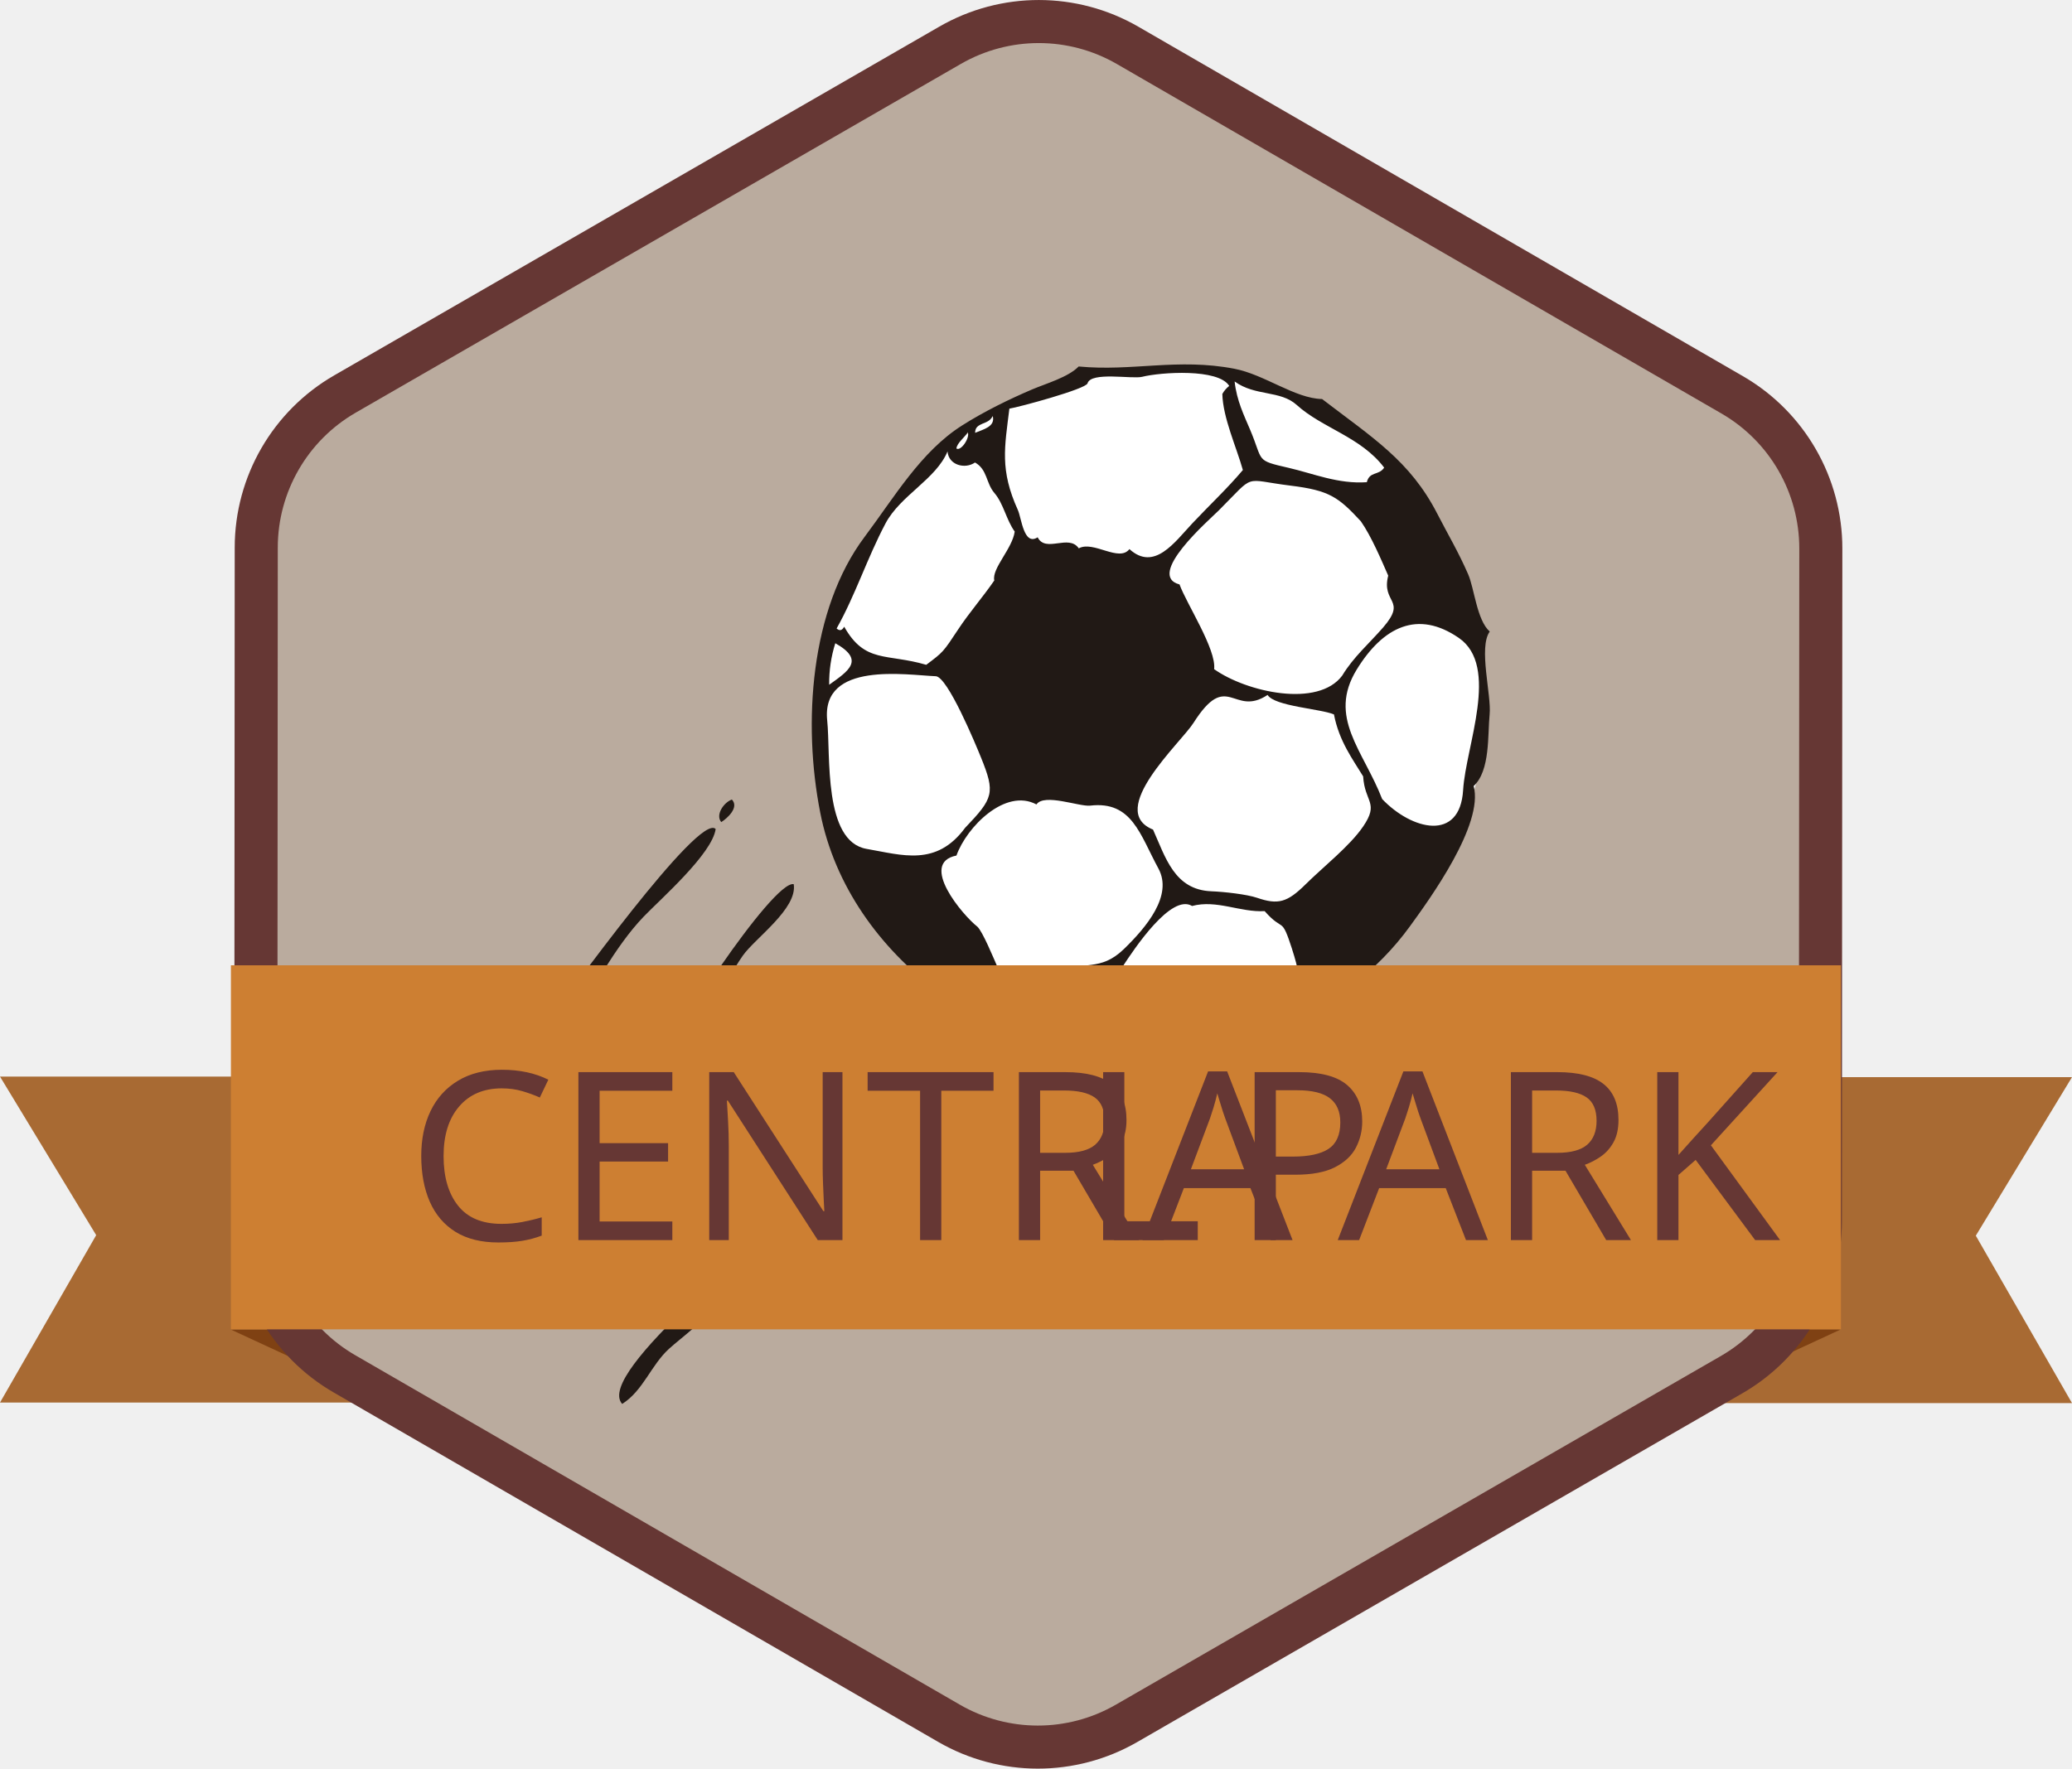
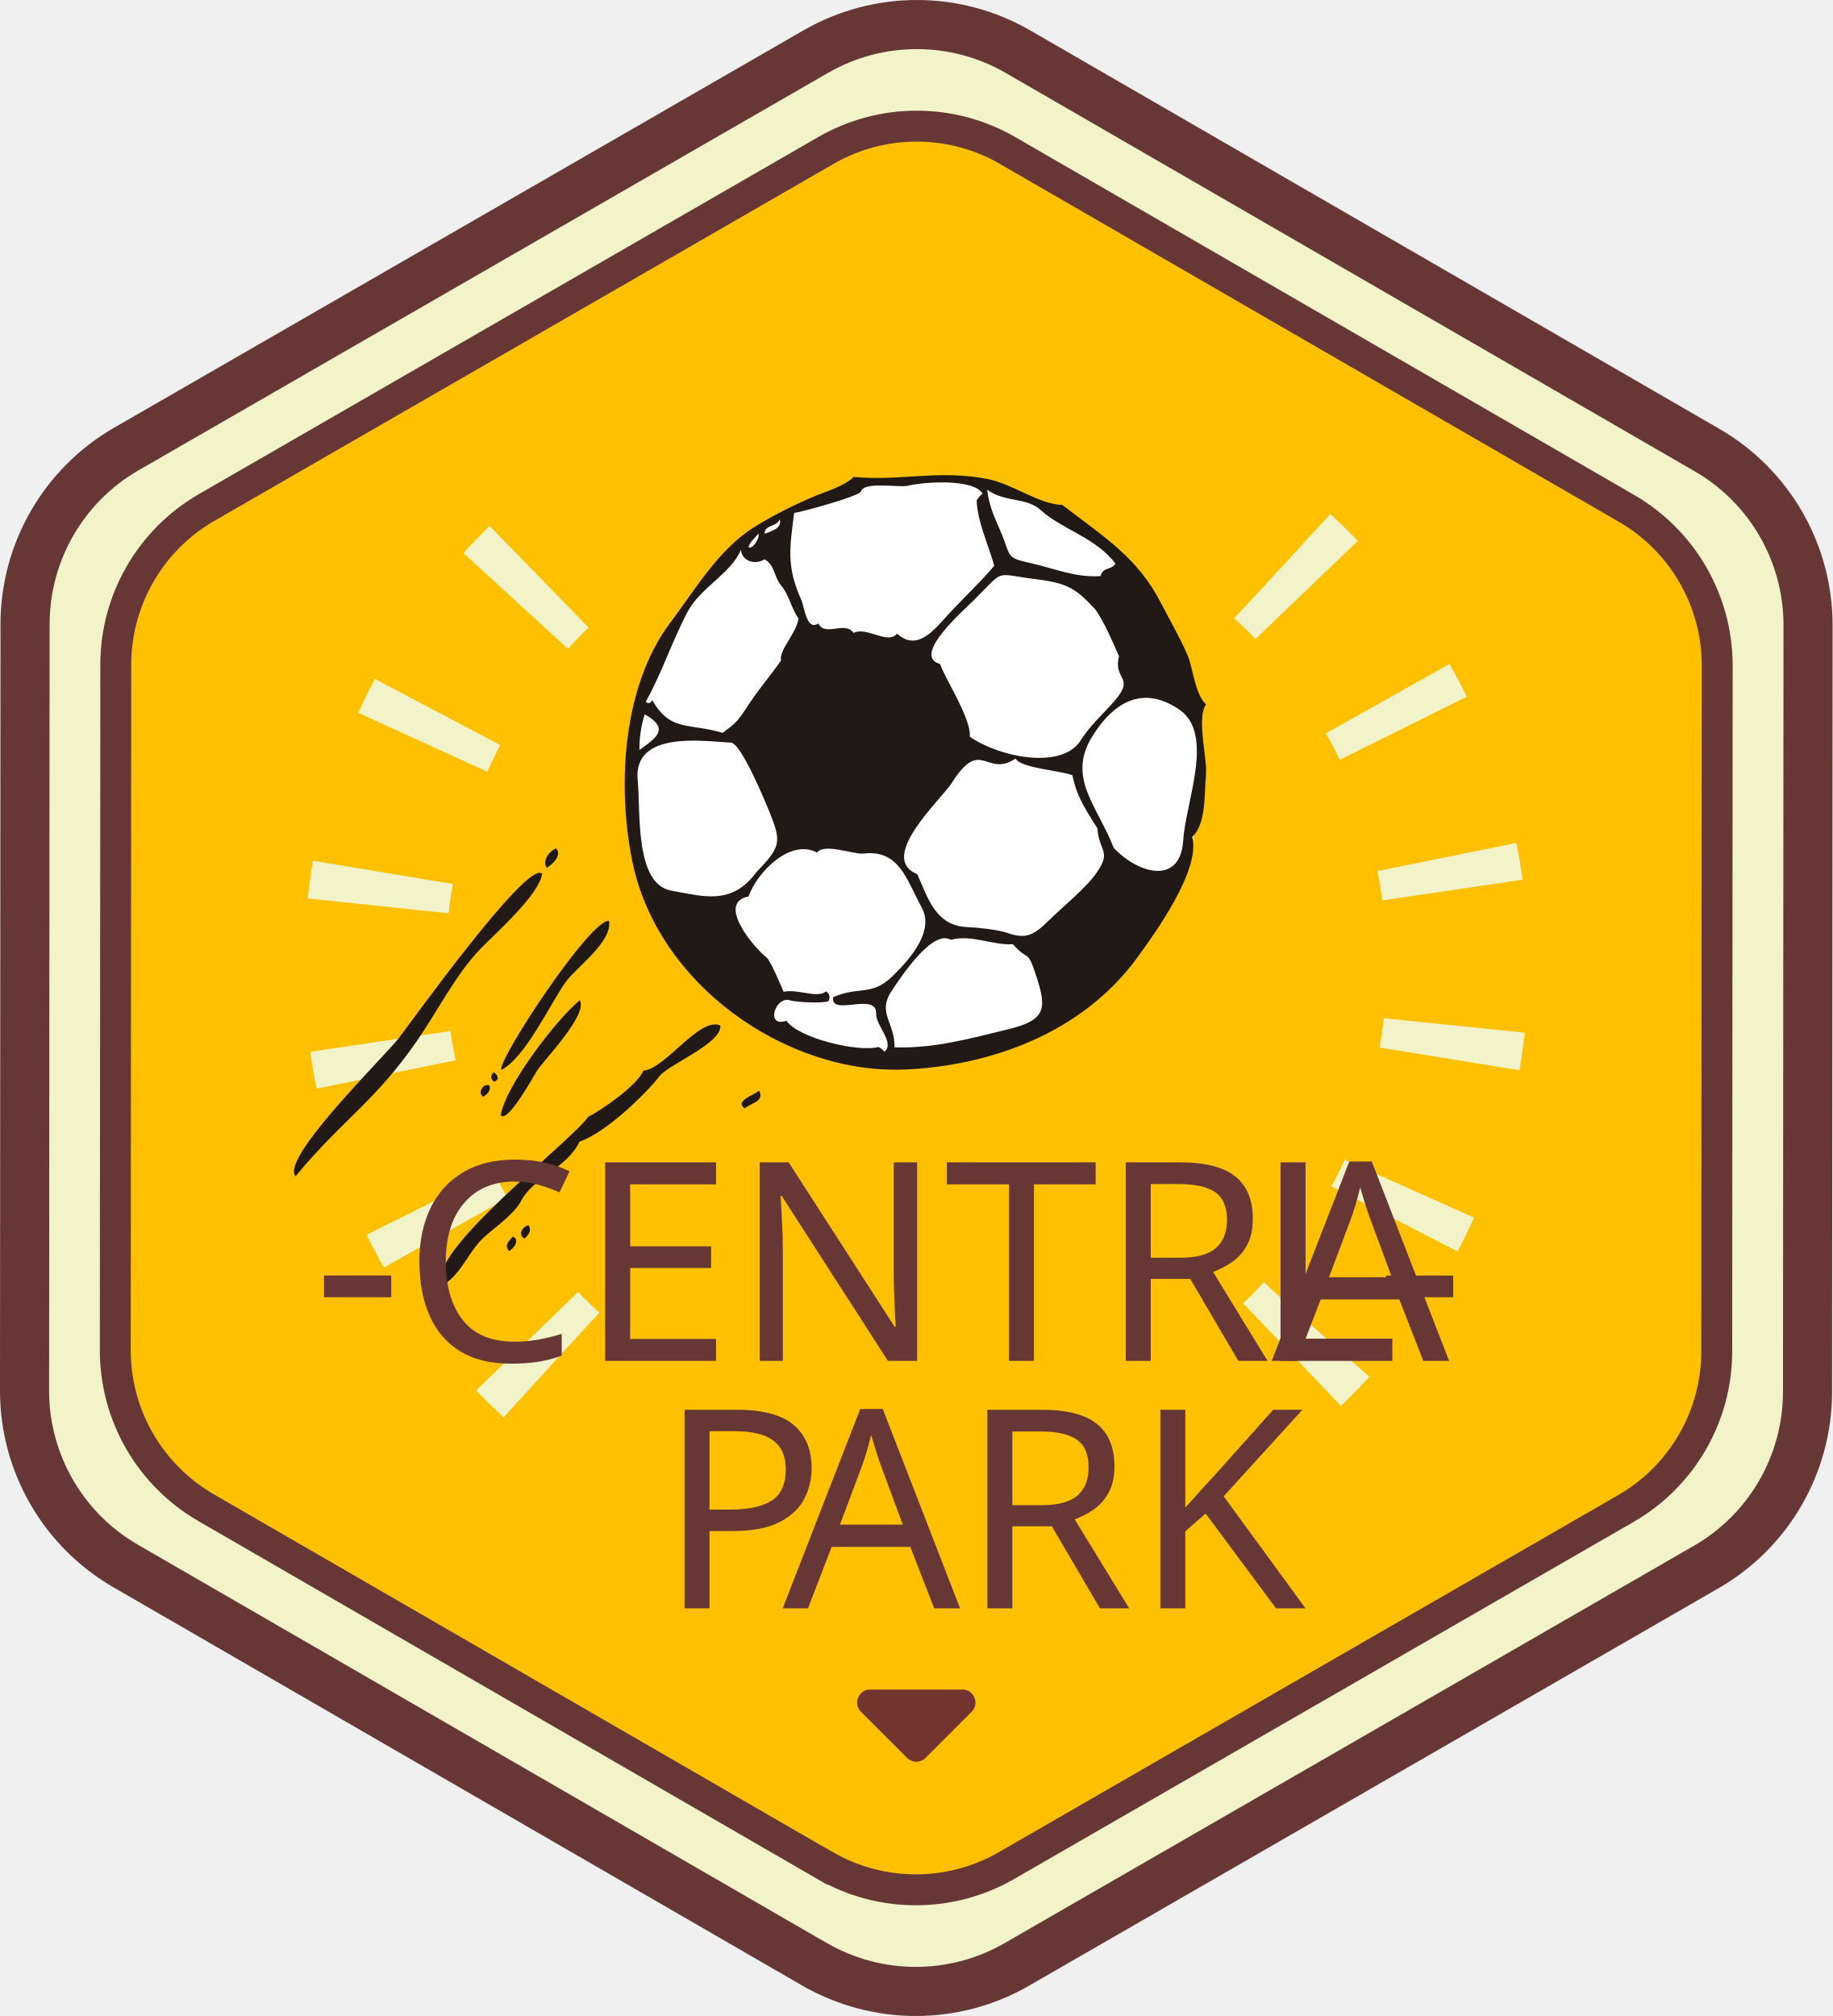
- <svg xmlns="http://www.w3.org/2000/svg" id="Layer_2" data-name="Layer 2" viewBox="0 0 547.98 467.88">
+ <svg xmlns="http://www.w3.org/2000/svg" id="Layer_2" data-name="Layer 2" viewBox="0 0 426.3 468.99">
  <defs>
    <style>
      .cls-1 {
-         fill: #baab9e;
+         letter-spacing: -.05em;
      }

-       .cls-1, .cls-2, .cls-3, .cls-4, .cls-5, .cls-6 {
+       .cls-2 {
+         fill: #733430;
+       }
+ 
+       .cls-2, .cls-3, .cls-4, .cls-5, .cls-6 {
        stroke-width: 0px;
      }

-       .cls-2 {
-         fill: #cd7f32;
+       .cls-3 {
+         fill: #ffc000;
      }

      .cls-7 {
        fill: #663734;
        font-family: LondrinaSolid-Regular, 'Londrina Solid';
-         font-size: 62.23px;
+         font-size: 64.69px;
      }

-       .cls-3 {
-         fill: #7f4113;
+       .cls-8 {
+         stroke-width: 11.42px;
+       }
+ 
+       .cls-8, .cls-9, .cls-10 {
+         fill: none;
+         stroke-miterlimit: 10;
+       }
+ 
+       .cls-8, .cls-10 {
+         stroke: #663734;
      }

      .cls-4 {
        fill: #fff;
      }

-       .cls-4, .cls-6 {
+       .cls-4, .cls-5 {
        fill-rule: evenodd;
      }

+       .cls-11 {
+         letter-spacing: 0em;
+       }
+ 
      .cls-5 {
-         fill: #a86a33;
+         fill: #211915;
+       }
+ 
+       .cls-9 {
+         stroke: #f2f3c9;
+         stroke-dasharray: 0 0 7.23 28.93;
+         stroke-width: 54.33px;
      }

      .cls-6 {
-         fill: #211915;
-       }
- 
-       .cls-8 {
-         letter-spacing: -.02em;
-       }
- 
-       .cls-9 {
-         fill: none;
-         stroke: #663734;
-         stroke-miterlimit: 10;
-         stroke-width: 11.39px;
+         fill: #f2f3c9;
      }

      .cls-10 {
-         letter-spacing: -.05em;
+         stroke-width: 7.19px;
+       }
+ 
+       .cls-12 {
+         letter-spacing: -.03em;
      }
    </style>
  </defs>
  <g id="Layer_1-2" data-name="Layer 1">
-     <g id="CentralPark_Badge_-_Bronze" data-name="CentralPark Badge - Bronze">
-       <polygon class="cls-5" points="103.1 371.03 0 371.03 25.44 326.75 0 284.8 103.1 284.8 103.1 371.03" />
-       <polygon class="cls-3" points="103.02 371.15 103.02 351.73 61.07 351.73 103.02 371.15" />
-       <polygon class="cls-5" points="444.88 371.18 547.98 371.18 522.54 326.89 547.98 284.95 444.88 284.95 444.88 371.18" />
-       <polygon class="cls-3" points="444.91 371.1 444.91 351.67 486.87 351.67 444.91 371.1" />
-       <path class="cls-1" d="m251.32,452.7l-157.6-91.13c-14.31-8.27-23.12-23.55-23.11-40.08l.12-175.37c.01-16.53,8.84-31.8,23.16-40.05L251.62,15.15c14.32-8.26,31.96-8.24,46.27.03l157.6,91.13c14.31,8.27,23.12,23.55,23.11,40.08l-.12,175.37c-.01,16.53-8.84,31.8-23.16,40.05l-157.72,90.92c-14.32,8.26-31.96,8.24-46.27-.03Z" />
-       <path class="cls-9" d="m250.98,455.88l-159.89-92.45c-14.52-8.39-23.45-23.9-23.44-40.67l.12-177.92c.01-16.77,8.97-32.26,23.5-40.63L251.28,11.97c14.53-8.37,32.42-8.36,46.94.03l159.89,92.45c14.52,8.39,23.45,23.9,23.44,40.67l-.12,177.92c-.01,16.77-8.97,32.26-23.5,40.63l-160.01,92.24c-14.53,8.37-32.42,8.36-46.94-.03Z" />
+     <g id="CentralPark_Badge_-_Champion" data-name="CentralPark Badge - Champion">
+       <path class="cls-3" d="m189.47,456.96L29.21,364.29c-14.55-8.41-23.51-23.95-23.5-40.76l.12-178.34c.01-16.81,8.99-32.34,23.55-40.73L189.78,12c14.56-8.39,32.5-8.38,47.05.03l160.27,92.67c14.55,8.41,23.51,23.95,23.5,40.76l-.12,178.34c-.01,16.81-8.99,32.34-23.55,40.73l-160.39,92.46c-14.56,8.39-32.5,8.38-47.05-.03Z" />
      <g>
-         <path class="cls-4" d="m392.93,188.08c0,46.91-46.33,89.94-95.21,89.94s-80.85-43.04-80.85-89.94,42.17-91.09,91.05-91.09,85.01,44.19,85.01,91.09Z" />
-         <path class="cls-6" d="m209.04,319.68c-4.5,7.02-51.99,43.48-44.49,51.72,5.61-3.57,7.61-10.27,12.42-14.62,3.28-2.98,9.37-7.23,11.35-11.07,3.83-7.46,14.28-10.24,18.09-18.41,7.7-2.5,20.02-14.2,24.59-20.09,2.95-3.8,19.3-10.13,18.82-15.69-6.52-2.78-16.96,13.48-23.81,13.94-1.37,4.2-13.28,12.53-16.97,14.22Zm47.14-33.49c-.95,1.2-7.84,3.11-4.42,5.5,1.54-1.56,6.26-2.06,4.42-5.5Zm-77.03,49.51c2.01-1.46,3.1-3.63,1.06-4.49-1.28,1.42-2.7,2.82-1.06,4.49Zm4.6-3.85c1.59-1.28,2.29-2.64,1.34-4.14-1.53.19-3.53,2.59-1.34,4.14Zm4.1-52.02c2.24-3.37,15.58-17.09,13.05-21.52-7.39,6.08-22.9,26.45-24.4,35.49,2.17,2.64,10.36-12.47,11.35-13.97Zm-16.74,8.25c1.75-1.04,2.25-2.2,1.94-3.43-1.62-1.02-4,2.11-1.94,3.43Zm3.28-7.56c-1.15.98-1.13,1.96.07,2.95,1.53-.69,1.51-1.67-.07-2.95Zm35.53-46.62c-5.47-1.22-34.96,43.71-33.17,45.85,7.31-3.71,14.82-20.02,19.71-26.96,3.22-4.58,14.47-12.4,13.46-18.89Zm-59.24,36.95c6.26-9.06,11.9-20.39,19.53-28.34,4.57-4.75,18.14-16.63,19.06-23.2-4.34-4.57-39.83,44.99-44.3,50.83-4.08,5.33-36.63,37.09-31.74,42.46,14.4-17.39,24.44-22.93,37.44-41.76Zm42.88-59.34c-2.17.78-4.41,4.07-2.81,5.97,1.52-.95,4.83-3.85,2.81-5.97Zm107.21,68.19c26.11-1.05,54.85-10.93,72.05-34.57,5.46-7.5,19.62-27.07,16.92-37.19,4.43-4.1,3.67-13.56,4.22-18.94.52-5.13-3.01-17.71.03-21.93-3.42-3.03-4.06-11.38-5.71-15.15-2.62-6.01-5.38-10.6-8.17-16.03-7.22-14.05-17.2-20.15-30.46-30.33-7.13-.13-15.22-6.48-23.19-8.01-15-2.89-26.92.76-41.19-.6-2.72,2.83-8.63,4.51-12.28,6.06-6,2.56-12.66,5.8-18.56,9.55-10.9,6.92-17.89,18.96-25.78,29.48-14.36,19.14-16.39,49.27-11.72,72.94,7.58,38.64,47.76,66.18,83.82,64.72Zm40.97-28.52c3.15,9.76,2.82,13.27-8.61,16.06-12.8,3.12-23.02,5.96-35.19,5.6.18-7.46-5.33-10.6-1.04-17.14,3.05-4.66,12.83-19.4,18.37-16.03,6.5-1.73,12.7,1.72,19.19,1.36,5.12,5.82,4.31.94,7.29,10.14Zm18.74-32.5c-3.51,5.15-10.54,10.65-15.18,15.25-4.88,4.84-7.31,5.47-12.83,3.58-2.72-.93-8.75-1.6-12.11-1.73-9.79-.39-12.12-9-15.42-16.32-12.47-5.05,7.38-23,10.68-28.19,9.05-14.27,10.51-1.41,19.62-7.43,1.82,3,13.97,3.65,17.55,5.15,1.35,7.08,4.99,11.9,7.72,16.39.42,6.95,4.33,6.9-.03,13.31Zm-38.27-83.53c10.08-10.07,6.17-8.27,19.1-6.68,10.28,1.26,12.66,3.03,18.59,9.43,2.81,4.02,5.42,10.24,7.24,14.38-1.88,7.36,5.09,6.27-1.33,13.69-3.68,4.24-7.89,7.86-10.82,12.73-6.37,8.62-25.28,4.42-33.89-1.68.64-5.21-7.32-17.33-9.15-22.41-9.04-2.41,7.8-17.01,10.26-19.47Zm64.74,73.86c-.83,13.78-13.6,10.57-21.41,2.37-5.01-12.92-14.48-21.6-6.74-34.24,6.96-11.33,16.14-15.88,27.02-8.38,10.88,7.51,1.83,28.59,1.13,40.24Zm-60.44-108.1c5.52,4,12.06,2.25,16.47,6.25,6.7,6.08,16.98,8.44,23.09,16.55-1.43,2.15-3.84.9-4.59,3.85-7.6.53-14.13-2.29-20.61-3.78-9.01-2.07-6.66-1.61-10.24-10.07-1.61-3.8-3.57-7.76-4.11-12.8Zm-63.97,9.09c.78,2.89-2.48,3.57-4.65,4.5.01-3.02,3.61-1.91,4.65-4.5Zm4.42-1.9c2.42-.37,20.23-5.18,20.66-6.69.9-3.16,11.81-1.07,14.45-1.73,4.99-1.24,20.18-2.24,23.02,2.41-.75.59-1.36,1.3-1.82,2.13.15,6.31,3.76,14.14,5.43,20.12-4.09,4.85-8.7,9.16-13.33,14.07-4.68,4.98-10.08,12.83-16.67,6.85-2.76,3.56-9.53-2.33-13.4-.2-2.64-3.87-8.76,1.3-10.87-2.92-3.68,2.36-4.26-5.07-5.24-7.23-4.81-10.64-3.49-16.57-2.24-26.82Zm-11.02,6.23c.67,1.43-1.81,5.12-3,4.32.17-1.51,2.16-2.86,3-4.32Zm-21.75,24.14c3.94-7.43,13.36-11.69,16.4-19.05.28,3.63,4.62,4.77,7.27,2.93,3.3,1.85,2.87,5.44,5.13,8.07,2.43,2.83,3.12,7.08,5.37,10.2-.62,4.54-6.12,9.78-5.4,12.94-3.03,4.41-6.58,8.44-9.53,12.91-4.01,6.06-3.94,6-8.47,9.4-10.47-3.08-16.19-.3-21.7-10.09-.54,1.03-1.21,1.19-2,.48,4.98-8.87,8.07-18.61,12.93-27.79Zm-13.28,31.69c7.99,4.49,3.41,7.38-1.62,10.99-.04-3.75.5-7.41,1.62-10.99Zm-2.14,20.43c-1.62-15.79,21.07-11.99,28.71-11.7,3.14.12,10.55,18.01,11.96,21.49,3.82,9.42,3.31,10.75-4.21,18.63-7.61,10.32-16.63,7.18-26.02,5.56-11.53-1.97-9.5-24.84-10.44-33.98Zm46.89,67.78c1.86.57,10.24,1.01,11.94.25.59-1.16.36-2.16-.71-3.01-2.96,2.31-8.78-.92-13.11.15-1-2.27-3.9-9.32-5.29-10.61-3.8-2.96-15.61-16.83-5.54-18.82,2.71-7.59,12.94-17.93,21.16-13.52,2.04-3.02,11.36.64,14.21.31,11.06-1.29,13.16,7.66,18.05,16.65,3.87,7.13-3.17,15.51-9.15,21.31-6.34,6.12-10.51,2.87-18.19,6.36-.75,6.1,13.5-1.88,13.29,5.1-.11,3.7,5.86,8.92,2.57,11.68-.54-.58-1.15-1.07-1.83-1.47-6.07,1.73-24.65-2.63-28.42-8.07-6.6,2.23-3.43-7.67,1.03-6.3Z" />
+         <path class="cls-9" d="m135.47,309.64c-23.09-21.08-37.58-51.42-37.58-85.15,0-37.65,18.05-71.08,45.96-92.11" />
+         <path class="cls-9" d="m291.09,139.57c22.94,21.07,37.32,51.31,37.32,84.91,0,36.88-17.32,69.71-44.26,90.8" />
      </g>
-       <rect class="cls-2" x="61.07" y="255.36" width="425.8" height="96.31" />
-       <text class="cls-7" transform="translate(107.61 328.06)">
-         <tspan x="0" y="0">CENTRA</tspan>
-         <tspan class="cls-8" x="178.1" y="0">L</tspan>
-         <tspan x="205.73" y="0"> </tspan>
-         <tspan class="cls-10" x="218.17" y="0">P</tspan>
-         <tspan x="246.18" y="0">ARK</tspan>
+       <circle class="cls-3" cx="213.15" cy="224.49" r="109.44" />
+       <path class="cls-6" d="m397.09,104.7L236.83,12.03c-14.55-8.41-32.49-8.43-47.05-.03L29.38,104.45c-14.56,8.39-23.54,23.92-23.55,40.73l-.12,178.34c-.01,16.81,8.95,32.35,23.5,40.76l160.27,92.67c14.55,8.41,32.49,8.43,47.05.03l160.39-92.46c14.56-8.39,23.54-23.92,23.55-40.73l.12-178.34c.01-16.81-8.95-32.35-23.5-40.76Zm2.5,209.77c-.01,15.12-8.08,29.08-21.18,36.63l-144.24,83.15c-13.1,7.55-29.23,7.54-42.31-.03l-144.13-83.34c-13.09-7.57-21.14-21.54-21.13-36.66l.11-159.7c.01-15.12,8.08-29.08,21.18-36.63L192.13,34.74c13.1-7.55,29.23-7.54,42.31.03l144.13,83.34c13.09,7.57,21.14,21.54,21.13,36.66l-.11,159.7Z" />
+       <path class="cls-8" d="m189.47,456.96L29.21,364.29c-14.55-8.41-23.51-23.95-23.5-40.76l.12-178.34c.01-16.81,8.99-32.34,23.55-40.73L189.78,12c14.56-8.39,32.5-8.38,47.05.03l160.27,92.67c14.55,8.41,23.51,23.95,23.5,40.76l-.12,178.34c-.01,16.81-8.99,32.34-23.55,40.73l-160.39,92.46c-14.56,8.39-32.5,8.38-47.05-.03Z" />
+       <path class="cls-10" d="m191.88,433.97l-143.95-83.24c-13.07-7.56-21.12-21.51-21.11-36.61l.11-159.49c.01-15.1,8.07-29.04,21.15-36.58L192.15,34.99c13.08-7.54,29.19-7.53,42.26.03l143.95,83.24c13.07,7.56,21.12,21.51,21.11,36.61l-.11,159.49c0,15.1-8.07,29.04-21.15,36.58l-144.06,83.05c-13.08,7.54-29.19,7.53-42.26-.03Z" />
+       <g>
+         <path class="cls-4" d="m279.74,179.69c0,35.39-34.95,67.85-71.82,67.85s-60.99-32.47-60.99-67.85,31.81-68.72,68.69-68.72,64.13,33.33,64.13,68.72Z" />
+         <path class="cls-5" d="m136.81,259.81c-3.4,5.29-39.22,32.8-33.56,39.02,4.23-2.69,5.74-7.74,9.37-11.03,2.48-2.25,7.07-5.45,8.56-8.35,2.89-5.63,10.77-7.72,13.64-13.89,5.81-1.89,15.1-10.71,18.55-15.16,2.22-2.86,14.56-7.64,14.2-11.84-4.92-2.1-12.79,10.17-17.96,10.52-1.03,3.17-10.02,9.45-12.8,10.72Zm39.77-6.1c-.72.9-5.92,2.34-3.33,4.15,1.16-1.18,4.73-1.55,3.33-4.15Zm-58.11,37.35c1.51-1.1,2.34-2.73.8-3.39-.96,1.07-2.04,2.13-.8,3.39Zm3.47-2.9c1.2-.96,1.73-1.99,1.01-3.12-1.15.14-2.66,1.95-1.01,3.12Zm3.1-39.24c1.69-2.55,11.76-12.89,9.84-16.24-5.57,4.58-17.27,19.95-18.41,26.77,1.63,1.99,7.81-9.41,8.56-10.54Zm-12.63,6.23c1.32-.79,1.7-1.66,1.46-2.59-1.22-.77-3.02,1.59-1.46,2.59Zm2.48-5.71c-.87.74-.85,1.48.05,2.23,1.15-.52,1.14-1.26-.05-2.23Zm26.8-35.17c-4.13-.92-26.37,32.98-25.02,34.59,5.51-2.8,11.18-15.1,14.87-20.34,2.43-3.45,10.92-9.36,10.15-14.25Zm-44.69,27.87c4.72-6.84,8.98-15.38,14.73-21.38,3.45-3.58,13.69-12.55,14.38-17.5-3.27-3.44-30.05,33.94-33.42,38.34-3.08,4.02-27.63,27.98-23.94,32.03,10.87-13.12,18.44-17.3,28.25-31.5Zm32.35-44.76c-1.64.59-3.33,3.07-2.12,4.5,1.15-.72,3.65-2.9,2.12-4.5Zm80.88,51.44c19.7-.79,41.38-8.25,54.35-26.08,4.12-5.66,14.8-20.42,12.76-28.05,3.34-3.09,2.77-10.23,3.19-14.29.4-3.87-2.27-13.36.03-16.54-2.58-2.29-3.06-8.58-4.3-11.43-1.98-4.53-4.06-8-6.16-12.09-5.45-10.6-12.98-15.2-22.98-22.88-5.38-.1-11.48-4.89-17.49-6.05-11.31-2.18-20.31.57-31.07-.46-2.05,2.14-6.51,3.4-9.26,4.57-4.52,1.93-9.55,4.38-14,7.2-8.22,5.22-13.49,14.31-19.45,22.24-10.83,14.44-12.36,37.17-8.84,55.02,5.72,29.15,36.03,49.92,63.24,48.82Zm30.91-21.52c2.38,7.36,2.13,10.01-6.5,12.12-9.66,2.36-17.36,4.49-26.55,4.23.14-5.63-4.02-8-.79-12.93,2.3-3.52,9.68-14.64,13.86-12.09,4.9-1.3,9.58,1.3,14.48,1.03,3.86,4.39,3.25.71,5.5,7.65Zm14.14-24.52c-2.65,3.89-7.95,8.03-11.45,11.5-3.68,3.65-5.51,4.12-9.68,2.7-2.05-.7-6.6-1.21-9.14-1.31-7.39-.29-9.15-6.79-11.63-12.31-9.41-3.81,5.57-17.35,8.06-21.27,6.83-10.76,7.93-1.06,14.8-5.61,1.37,2.27,10.54,2.76,13.24,3.88,1.02,5.34,3.77,8.98,5.82,12.37.32,5.25,3.27,5.21-.02,10.04Zm-28.87-63.02c7.61-7.6,4.66-6.24,14.41-5.04,7.76.95,9.55,2.29,14.03,7.11,2.12,3.03,4.09,7.72,5.46,10.85-1.42,5.55,3.84,4.73-1,10.33-2.77,3.2-5.95,5.93-8.16,9.61-4.8,6.5-19.07,3.33-25.57-1.26.48-3.93-5.52-13.07-6.91-16.91-6.82-1.82,5.88-12.83,7.74-14.69Zm48.84,55.72c-.63,10.4-10.26,7.98-16.15,1.79-3.78-9.75-10.93-16.29-5.08-25.83,5.25-8.55,12.18-11.98,20.38-6.32,8.21,5.66,1.38,21.57.85,30.36Zm-45.6-81.55c4.16,3.02,9.1,1.69,12.42,4.71,5.06,4.59,12.81,6.37,17.42,12.48-1.08,1.62-2.9.68-3.47,2.9-5.73.4-10.66-1.73-15.55-2.85-6.8-1.56-5.02-1.22-7.73-7.6-1.21-2.86-2.69-5.85-3.1-9.65Zm-48.26,6.86c.59,2.18-1.87,2.69-3.51,3.39.01-2.28,2.73-1.44,3.51-3.39Zm3.33-1.44c1.82-.28,15.26-3.91,15.59-5.05.68-2.38,8.91-.81,10.9-1.3,3.77-.93,15.23-1.69,17.37,1.82-.56.44-1.02.98-1.38,1.61.12,4.76,2.84,10.67,4.1,15.18-3.08,3.66-6.57,6.91-10.05,10.62-3.53,3.76-7.61,9.68-12.57,5.17-2.08,2.69-7.19-1.76-10.11-.15-1.99-2.92-6.61.98-8.2-2.2-2.78,1.78-3.21-3.83-3.95-5.45-3.63-8.02-2.63-12.5-1.69-20.23Zm-8.32,4.7c.5,1.08-1.37,3.86-2.26,3.26.13-1.14,1.63-2.16,2.26-3.26Zm-16.41,18.21c2.97-5.6,10.08-8.82,12.37-14.37.21,2.74,3.48,3.6,5.48,2.21,2.49,1.4,2.16,4.11,3.87,6.09,1.84,2.13,2.35,5.34,4.05,7.7-.47,3.43-4.62,7.38-4.07,9.76-2.29,3.32-4.96,6.37-7.19,9.74-3.02,4.57-2.97,4.53-6.39,7.09-7.9-2.32-12.22-.23-16.37-7.61-.41.78-.91.9-1.51.36,3.76-6.69,6.08-14.04,9.76-20.97Zm-10.02,23.91c6.03,3.39,2.58,5.56-1.22,8.29-.03-2.83.38-5.59,1.22-8.29Zm-1.62,15.41c-1.22-11.91,15.89-9.04,21.66-8.83,2.37.09,7.96,13.59,9.02,16.21,2.88,7.11,2.5,8.11-3.17,14.05-5.74,7.78-12.54,5.42-19.63,4.2-8.7-1.49-7.17-18.74-7.88-25.63Zm35.37,51.13c1.41.43,7.73.76,9.01.19.45-.88.27-1.63-.54-2.27-2.23,1.74-6.63-.69-9.89.11-.75-1.72-2.94-7.03-3.99-8.01-2.87-2.23-11.78-12.7-4.18-14.19,2.04-5.72,9.76-13.53,15.96-10.2,1.54-2.28,8.57.48,10.72.23,8.34-.97,9.93,5.78,13.61,12.56,2.92,5.38-2.39,11.7-6.91,16.07-4.78,4.62-7.93,2.16-13.72,4.8-.57,4.6,10.19-1.42,10.03,3.85-.08,2.79,4.42,6.73,1.94,8.81-.41-.44-.86-.81-1.38-1.11-4.58,1.31-18.59-1.98-21.44-6.09-4.98,1.69-2.59-5.79.78-4.76Z" />
+       </g>
+       <text class="cls-7" transform="translate(72.78 316.59)">
+         <tspan x="0" y="0">-CENTRA</tspan>
+         <tspan class="cls-12" x="218.83" y="0">L</tspan>
+         <tspan class="cls-11" x="247.04" y="0">-</tspan>
+         <tspan class="cls-1" x="80.18" y="57.56">P</tspan>
+         <tspan x="109.29" y="57.56">ARK</tspan>
      </text>
+       <path class="cls-2" d="m226.03,398.21l-10.74,10.74c-1.18,1.18-3.09,1.18-4.28,0l-10.74-10.74c-1.9-1.9-.56-5.16,2.14-5.16h21.48c2.69,0,4.04,3.26,2.14,5.16Z" />
    </g>
  </g>
</svg>
